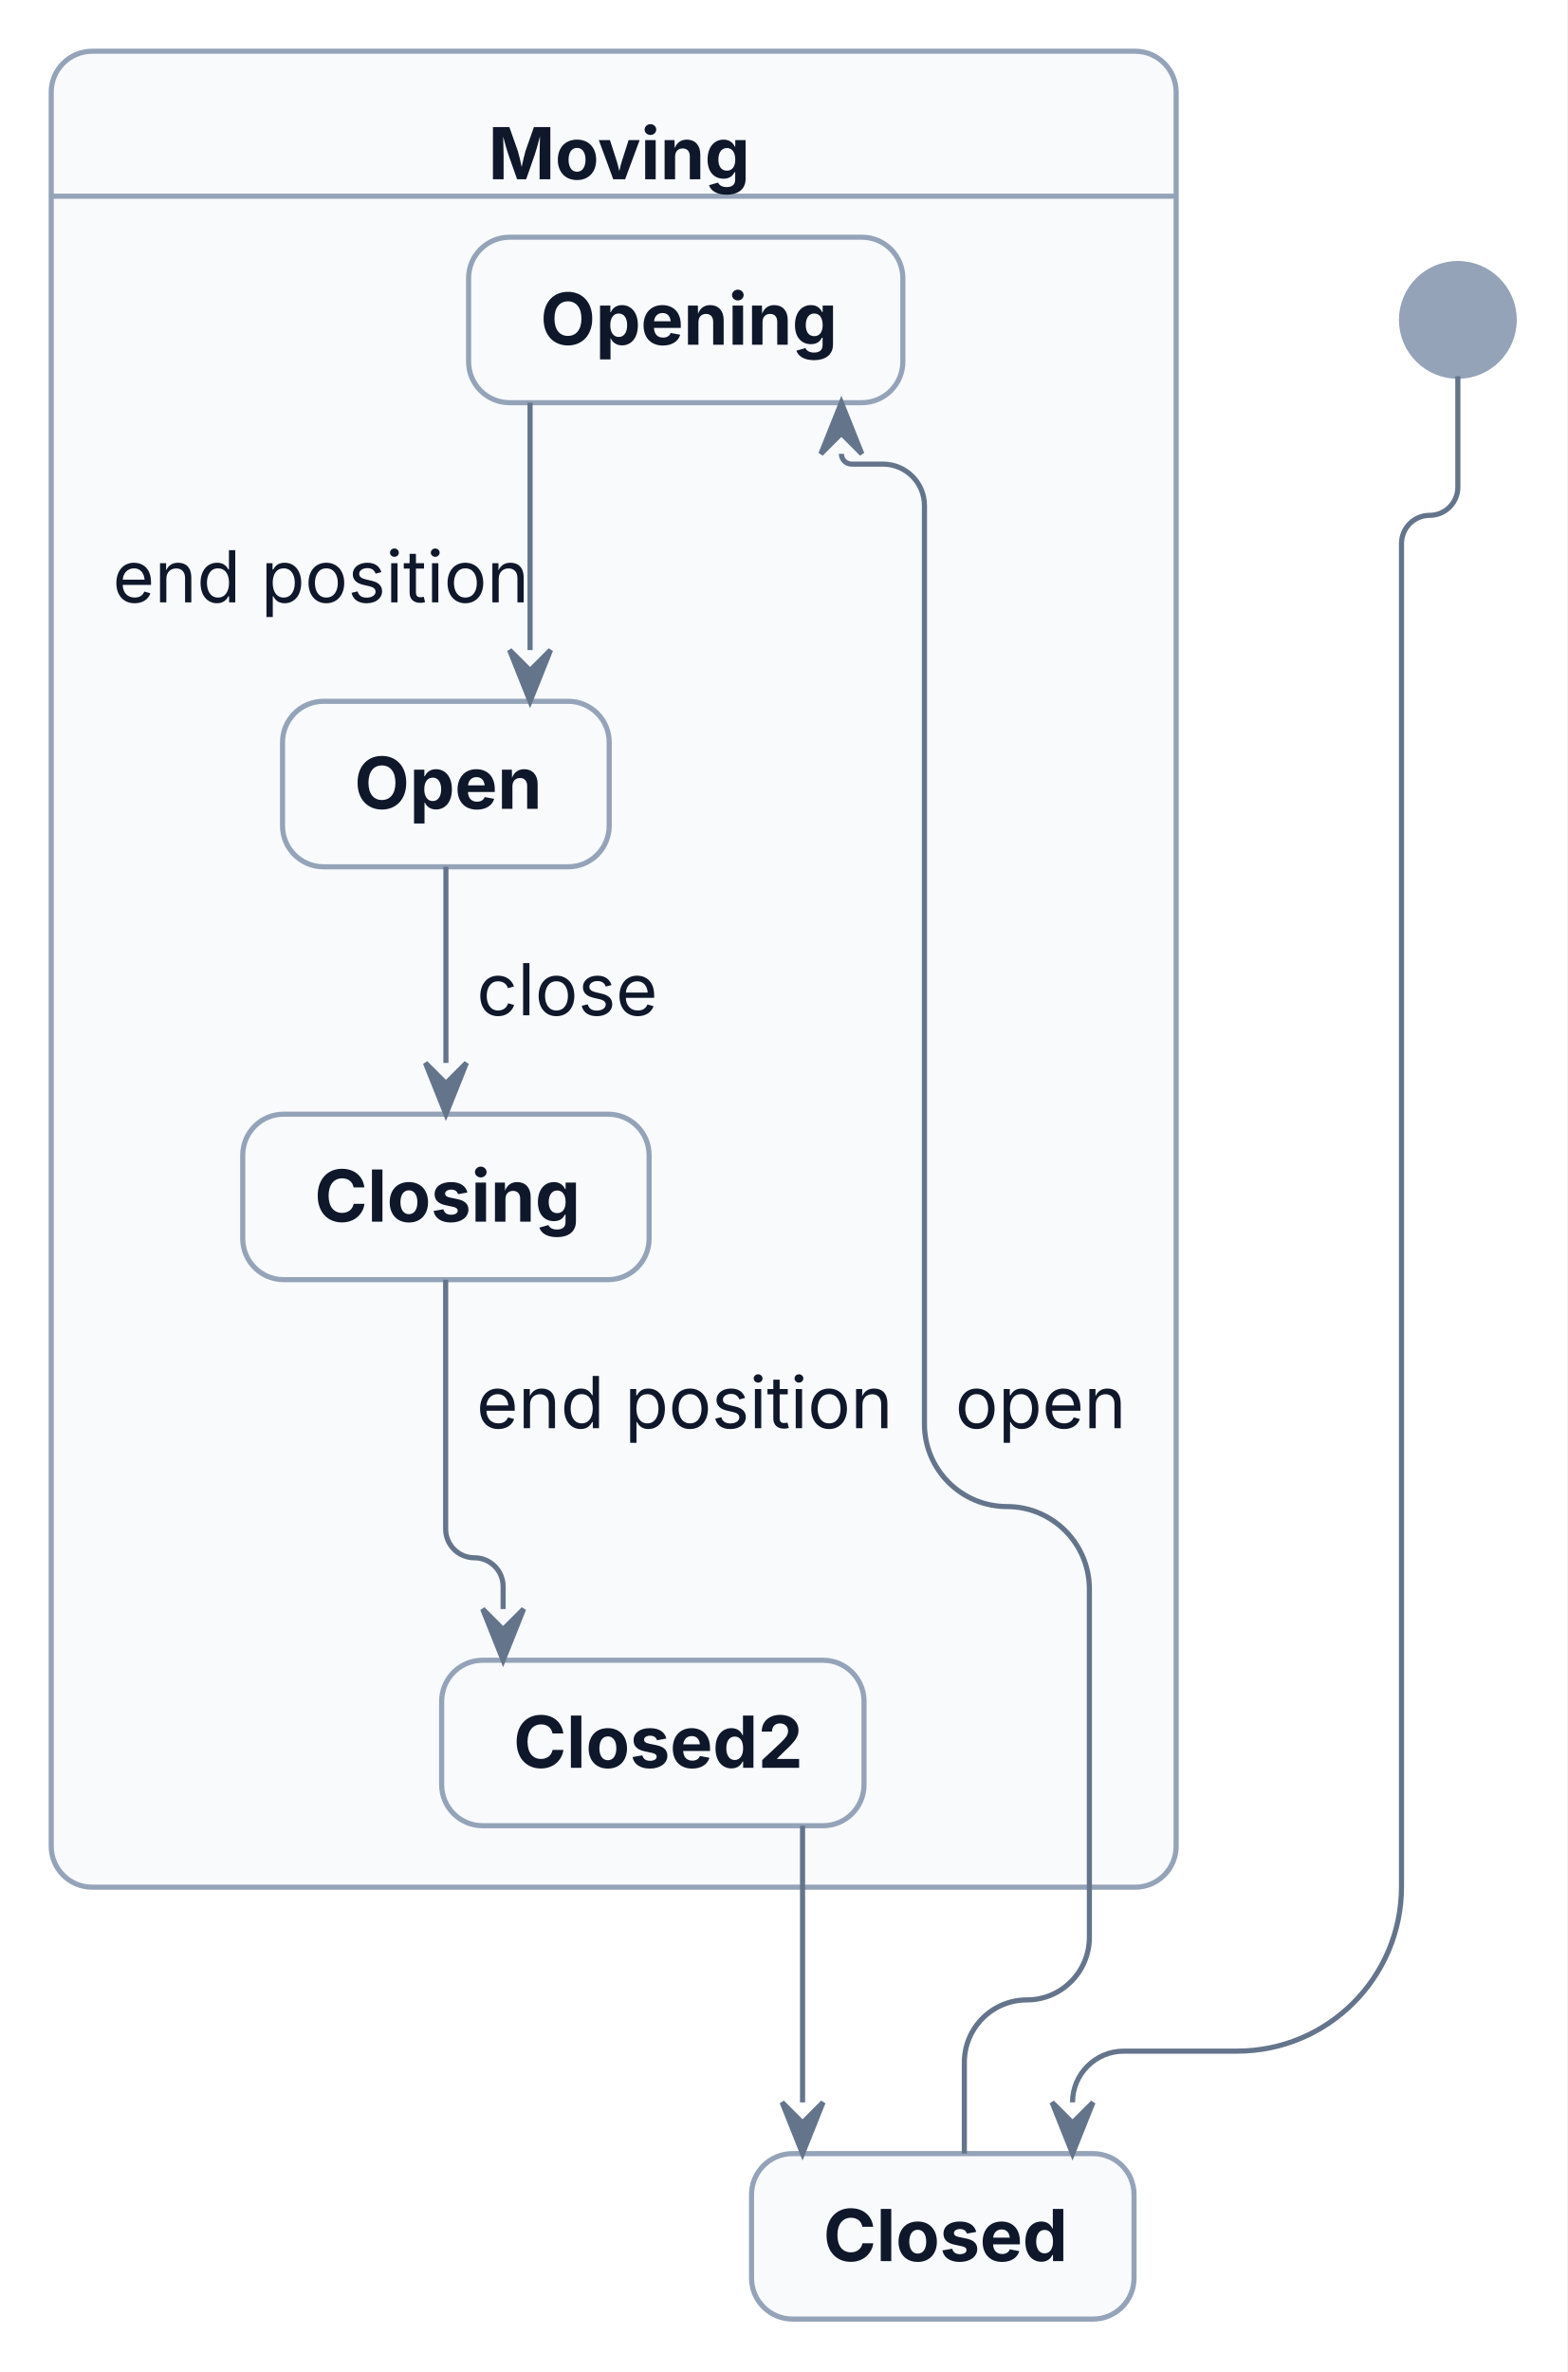
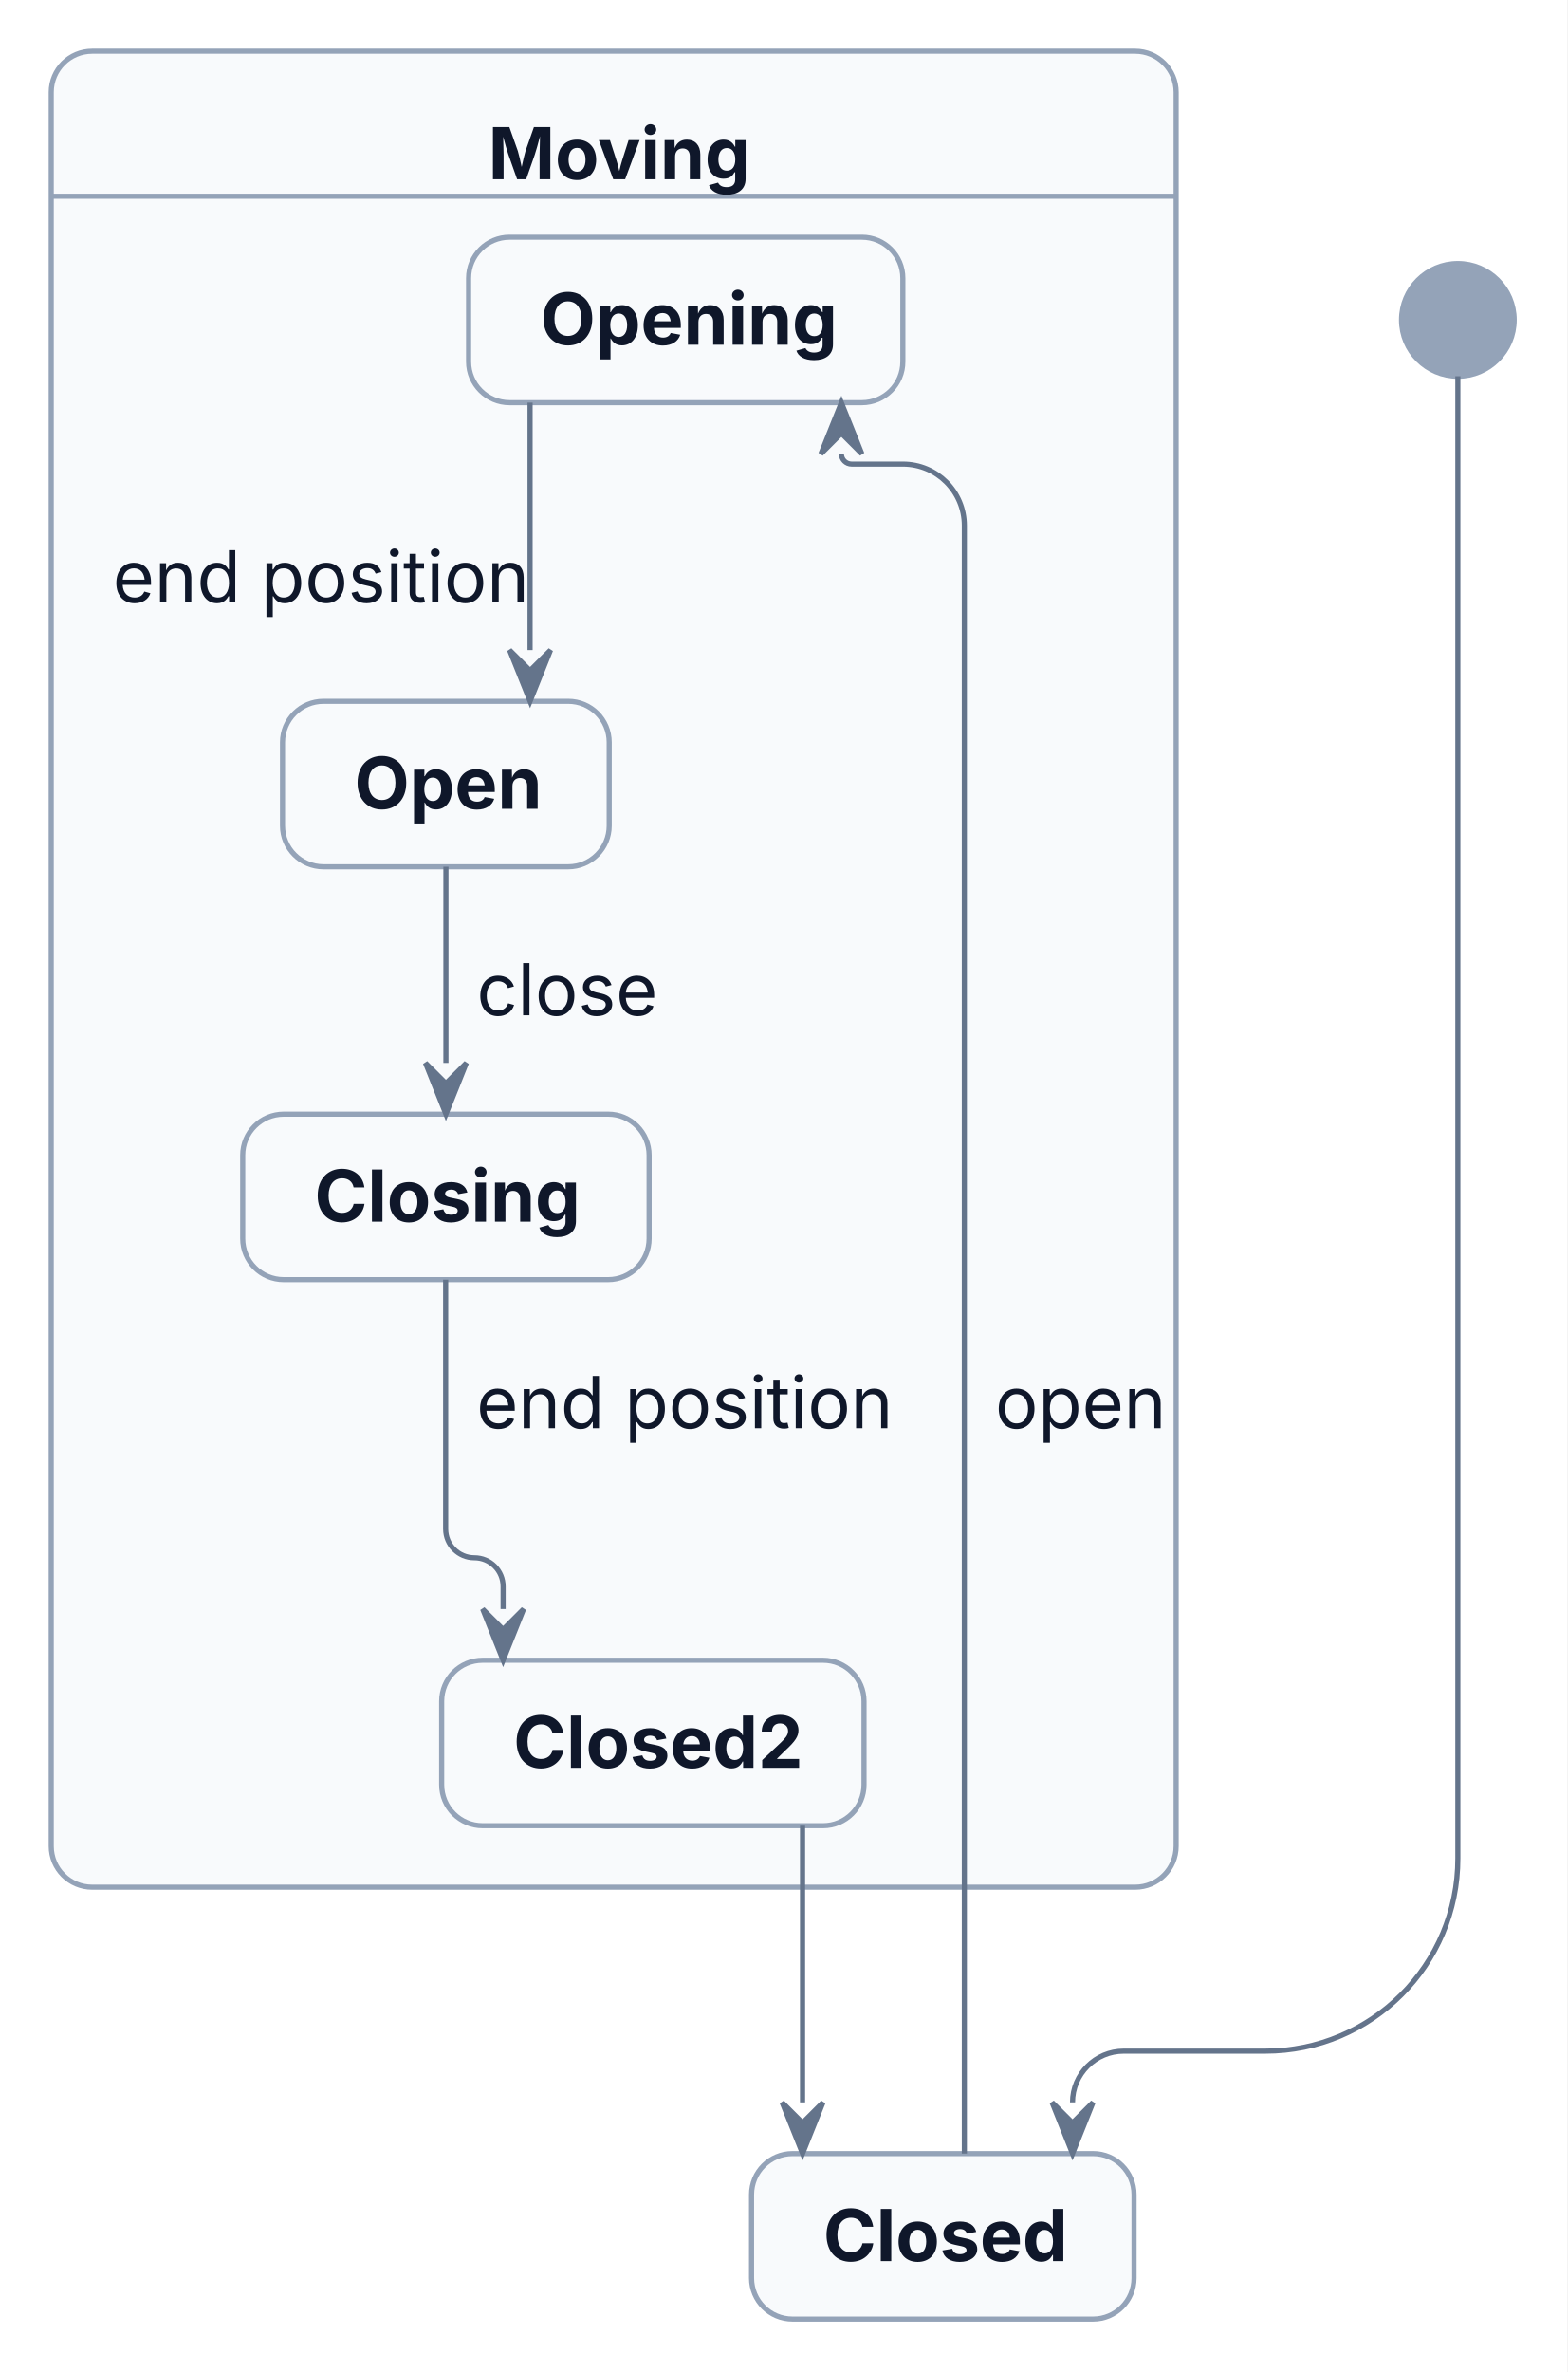
<svg xmlns="http://www.w3.org/2000/svg" width="306" height="463" viewBox="0 0 306 463">
  <rect x="0" y="0" width="306" height="463" fill="#FFFFFF" />
  <g transform="translate(10,10)">
    <g>
      <rect x="0" y="0" width="219.63" height="358.37" rx="8" ry="8" fill="#F8FAFC" stroke="#94A3B8" stroke-width="1" />
      <line x1="0" y1="28.3" x2="219.63" y2="28.3" fill="none" stroke="#94A3B8" stroke-width="1" />
      <rect x="81.49" y="36.3" width="84.78" height="32.3" rx="8" ry="8" fill="#F8FAFC" stroke="#94A3B8" stroke-width="1" />
      <rect x="45.16" y="126.89" width="63.78" height="32.3" rx="8" ry="8" fill="#F8FAFC" stroke="#94A3B8" stroke-width="1" />
      <rect x="37.39" y="207.48" width="79.34" height="32.3" rx="8" ry="8" fill="#F8FAFC" stroke="#94A3B8" stroke-width="1" />
      <rect x="76.23" y="314.07" width="82.46" height="32.3" rx="8" ry="8" fill="#F8FAFC" stroke="#94A3B8" stroke-width="1" />
      <ellipse cx="274.63" cy="52.44" rx="11" ry="11" fill="#94A3B8" stroke="#94A3B8" stroke-width="1" />
      <rect x="136.73" y="410.37" width="74.68" height="32.3" rx="8" ry="8" fill="#F8FAFC" stroke="#94A3B8" stroke-width="1" />
-       <path d="M274.63,63.44 L274.63,85.09 C274.63,88.13 272.17,90.59 269.13,90.59 L269.13,90.59 C266.09,90.59 263.63,93.05 263.63,96.09 L263.63,358.25 C263.63,375.99 249.25,390.37 231.52,390.37 L209.4,390.37 C203.88,390.37 199.4,394.85 199.4,400.37 L199.4,400.37" fill="none" stroke="#64748B" stroke-width="1" />
-       <path d="M178.28,410.37 L178.28,392.57 C178.28,385.83 183.74,380.37 190.49,380.37 L190.49,380.37 C197.23,380.37 202.69,374.9 202.69,368.16 L202.69,300.17 C202.69,291.28 195.48,284.07 186.59,284.07 L186.59,284.07 C177.7,284.07 170.49,276.86 170.49,267.97 L170.49,88.7 C170.49,84.22 166.86,80.59 162.38,80.59 L156.27,80.59 C155.17,80.59 154.27,79.7 154.27,78.59 L154.27,78.59" fill="none" stroke="#64748B" stroke-width="1" />
+       <path d="M274.63,63.44 L274.63,352.75 C274.63,373.53 257.79,390.37 237.02,390.37 L209.4,390.37 C203.88,390.37 199.4,394.85 199.4,400.37 L199.4,400.37" fill="none" stroke="#64748B" stroke-width="1" />
+       <path d="M178.28,410.37 L178.28,92.6 C178.28,85.97 172.91,80.59 166.28,80.59 L156.27,80.59 C155.17,80.59 154.27,79.7 154.27,78.59 L154.27,78.59" fill="none" stroke="#64748B" stroke-width="1" />
      <polyline points="146.69,346.37 146.69,400.37" fill="none" stroke="#64748B" stroke-width="1" />
      <polyline points="93.49,68.59 93.49,116.89" fill="none" stroke="#64748B" stroke-width="1" />
      <path d="M77.01,239.78 L77.01,288.46 C77.01,291.56 79.52,294.07 82.62,294.07 L82.62,294.07 C85.72,294.07 88.23,296.58 88.23,299.68 L88.23,304.07" fill="none" stroke="#64748B" stroke-width="1" />
      <polyline points="77.06,159.18 77.06,197.48" fill="none" stroke="#64748B" stroke-width="1" />
    </g>
    <g>
      <text font-family="Inter, ui-sans-serif, system-ui, -apple-system, Segoe UI, DejaVu Sans, Liberation Sans, sans-serif, Noto Color Emoji, Apple Color Emoji, Segoe UI Emoji" xml:space="preserve">
        <tspan x="85.32" y="24.99" font-size="14" fill="#0F172A" font-weight="bold" textLength="49" lengthAdjust="spacing">Moving</tspan>
      </text>
      <text font-family="Inter, ui-sans-serif, system-ui, -apple-system, Segoe UI, DejaVu Sans, Liberation Sans, sans-serif, Noto Color Emoji, Apple Color Emoji, Segoe UI Emoji" xml:space="preserve">
        <tspan x="95.49" y="57.29" font-size="14" fill="#0F172A" font-weight="bold" textLength="56.78" lengthAdjust="spacing">Opening</tspan>
      </text>
      <text font-family="Inter, ui-sans-serif, system-ui, -apple-system, Segoe UI, DejaVu Sans, Liberation Sans, sans-serif, Noto Color Emoji, Apple Color Emoji, Segoe UI Emoji" xml:space="preserve">
        <tspan x="59.17" y="147.88" font-size="14" fill="#0F172A" font-weight="bold" textLength="35.78" lengthAdjust="spacing">Open</tspan>
      </text>
      <text font-family="Inter, ui-sans-serif, system-ui, -apple-system, Segoe UI, DejaVu Sans, Liberation Sans, sans-serif, Noto Color Emoji, Apple Color Emoji, Segoe UI Emoji" xml:space="preserve">
        <tspan x="51.39" y="228.47" font-size="14" fill="#0F172A" font-weight="bold" textLength="51.34" lengthAdjust="spacing">Closing</tspan>
      </text>
      <text font-family="Inter, ui-sans-serif, system-ui, -apple-system, Segoe UI, DejaVu Sans, Liberation Sans, sans-serif, Noto Color Emoji, Apple Color Emoji, Segoe UI Emoji" xml:space="preserve">
        <tspan x="90.23" y="335.06" font-size="14" fill="#0F172A" font-weight="bold" textLength="54.46" lengthAdjust="spacing">Closed2</tspan>
      </text>
      <text font-family="Inter, ui-sans-serif, system-ui, -apple-system, Segoe UI, DejaVu Sans, Liberation Sans, sans-serif, Noto Color Emoji, Apple Color Emoji, Segoe UI Emoji" xml:space="preserve">
        <tspan x="12" y="107.58" font-size="14" fill="#0F172A" textLength="75.49" lengthAdjust="spacing">end position</tspan>
      </text>
      <text font-family="Inter, ui-sans-serif, system-ui, -apple-system, Segoe UI, DejaVu Sans, Liberation Sans, sans-serif, Noto Color Emoji, Apple Color Emoji, Segoe UI Emoji" xml:space="preserve">
        <tspan x="83.01" y="268.77" font-size="14" fill="#0F172A" textLength="75.49" lengthAdjust="spacing">end position</tspan>
      </text>
      <text font-family="Inter, ui-sans-serif, system-ui, -apple-system, Segoe UI, DejaVu Sans, Liberation Sans, sans-serif, Noto Color Emoji, Apple Color Emoji, Segoe UI Emoji" xml:space="preserve">
        <tspan x="83.06" y="188.18" font-size="14" fill="#0F172A" textLength="32.68" lengthAdjust="spacing">close</tspan>
      </text>
      <text font-family="Inter, ui-sans-serif, system-ui, -apple-system, Segoe UI, DejaVu Sans, Liberation Sans, sans-serif, Noto Color Emoji, Apple Color Emoji, Segoe UI Emoji" xml:space="preserve">
        <tspan x="150.73" y="431.36" font-size="14" fill="#0F172A" font-weight="bold" textLength="46.68" lengthAdjust="spacing">Closed</tspan>
      </text>
      <text font-family="Inter, ui-sans-serif, system-ui, -apple-system, Segoe UI, DejaVu Sans, Liberation Sans, sans-serif, Noto Color Emoji, Apple Color Emoji, Segoe UI Emoji" xml:space="preserve">
-         <tspan x="176.49" y="268.77" font-size="14" fill="#0F172A" textLength="31.14" lengthAdjust="spacing">open</tspan>
+         <tspan x="184.28" y="268.77" font-size="14" fill="#0F172A" textLength="31.14" lengthAdjust="spacing">open</tspan>
      </text>
      <polygon points="195.4,400.37 199.4,410.37 203.4,400.37 199.4,404.37" fill="#64748B" stroke="#64748B" stroke-width="1" />
      <polygon points="158.27,78.59 154.27,68.59 150.27,78.59 154.27,74.59" fill="#64748B" stroke="#64748B" stroke-width="1" />
      <polygon points="142.69,400.37 146.69,410.37 150.69,400.37 146.69,404.37" fill="#64748B" stroke="#64748B" stroke-width="1" />
      <polygon points="89.49,116.89 93.49,126.89 97.49,116.89 93.49,120.89" fill="#64748B" stroke="#64748B" stroke-width="1" />
      <polygon points="84.23,304.07 88.23,314.07 92.23,304.07 88.23,308.07" fill="#64748B" stroke="#64748B" stroke-width="1" />
      <polygon points="73.06,197.48 77.06,207.48 81.06,197.48 77.06,201.48" fill="#64748B" stroke="#64748B" stroke-width="1" />
    </g>
  </g>
</svg>
